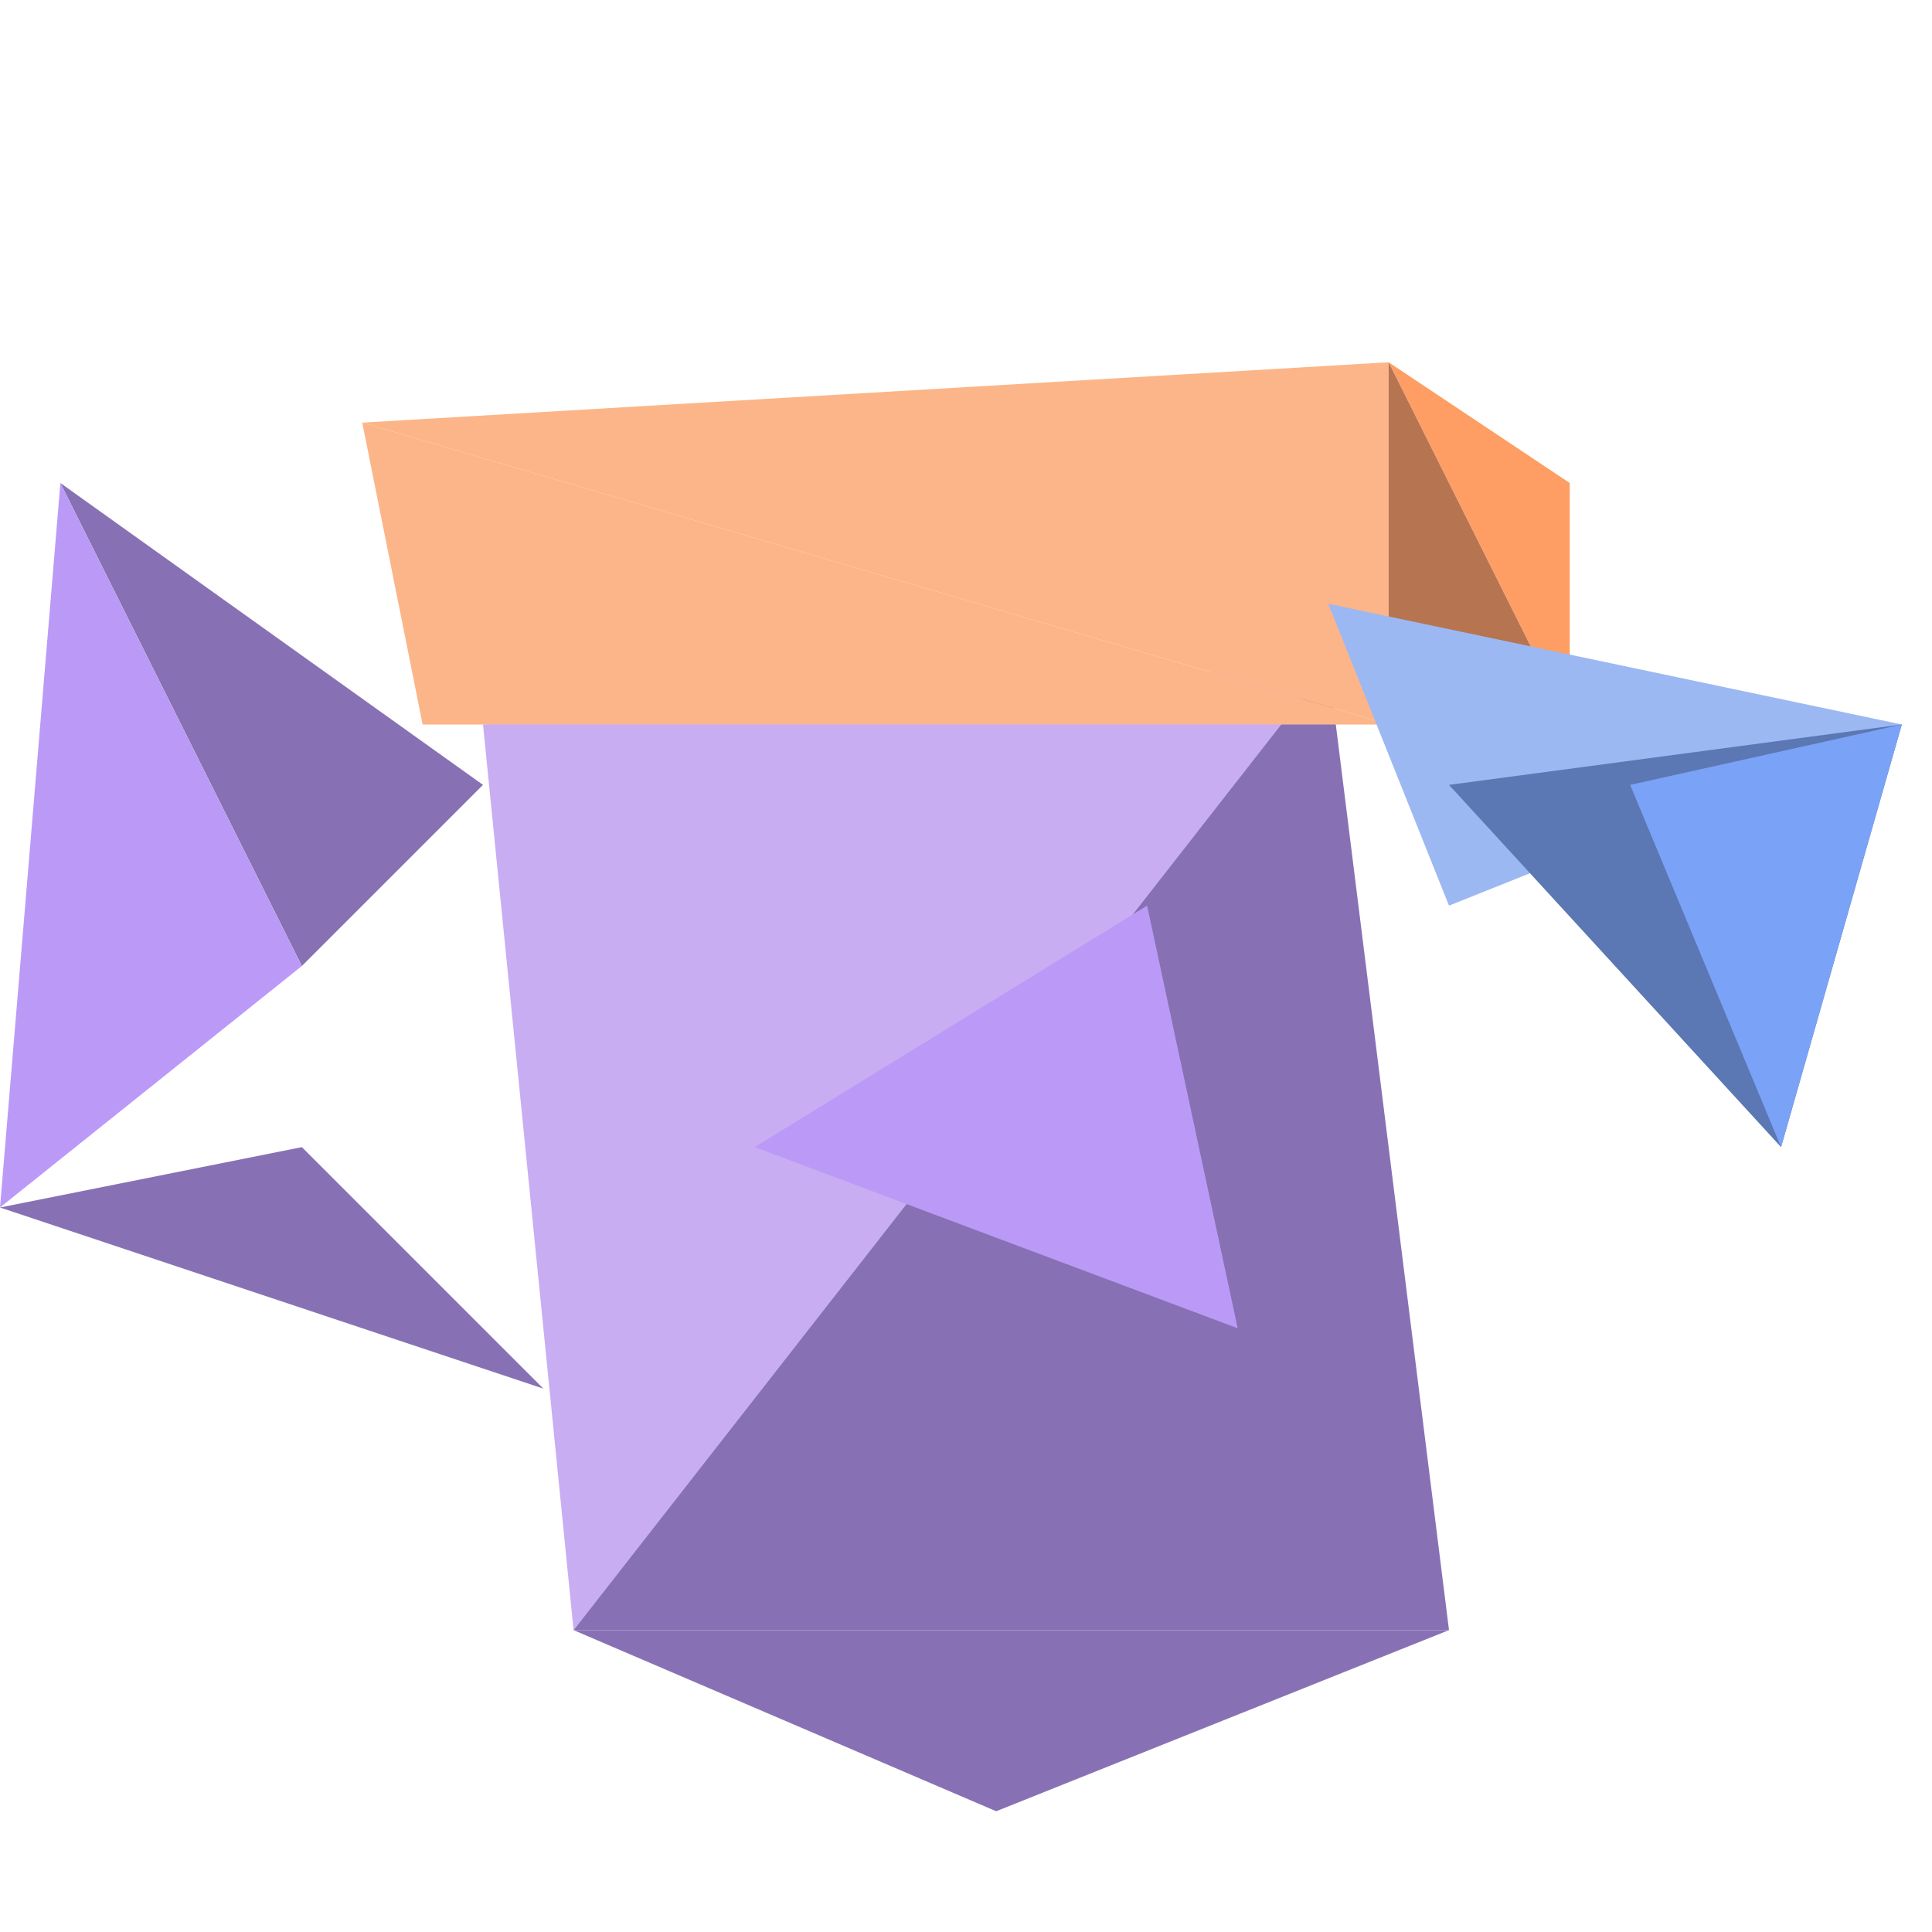
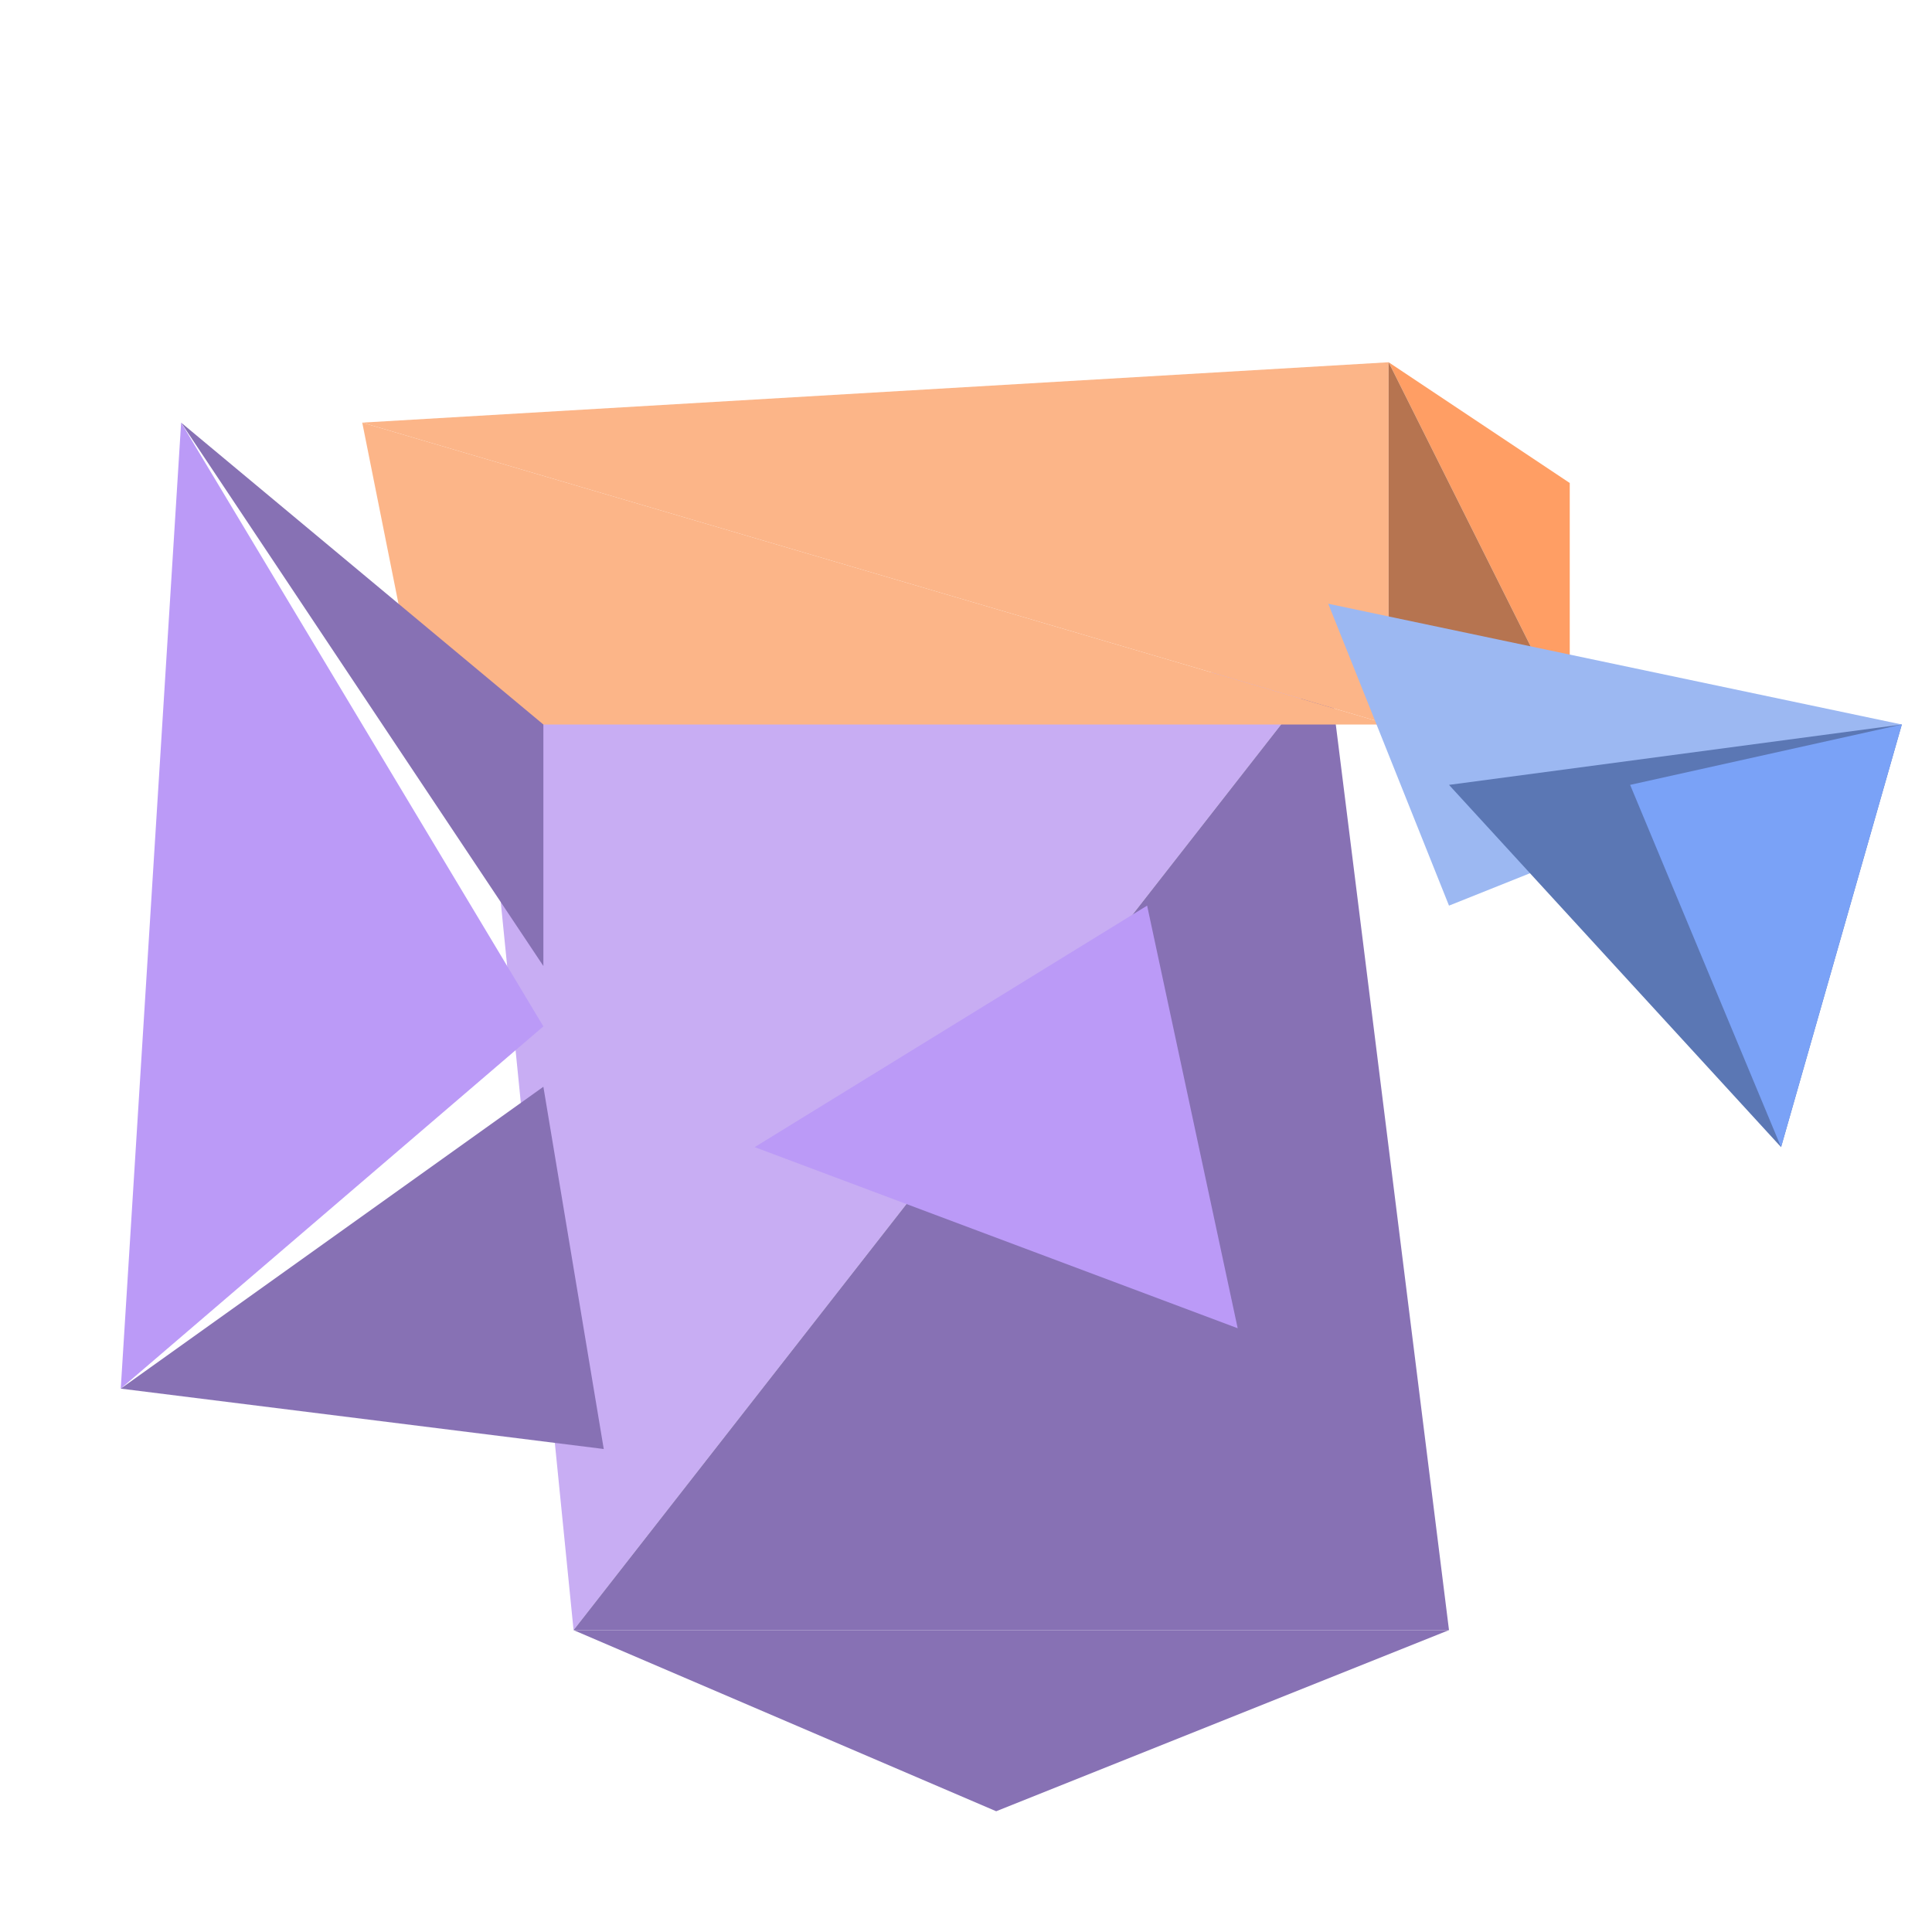
<svg xmlns="http://www.w3.org/2000/svg" viewBox="0 0 128 128" role="img" aria-label="Facet watering can">
  <polygon fill="#c8adf3" points="32,48 88,44 38,108" />
  <polygon fill="#8771b4" points="88,44 96,108 38,108" />
  <polygon fill="#8771b4" points="38,108 96,108 66,120" />
  <polygon fill="#bb9af7" points="50,76 76,60 82,88" />
  <polygon fill="#fcb588" points="24,28 92,24 92,48" />
  <polygon fill="#ff9e64" points="92,24 104,32 104,48" />
  <polygon fill="#b67450" points="92,24 92,48 104,48" />
  <polygon fill="#fcb588" points="24,28 92,48 28,48" />
-   <polygon fill="#8771b4" points="32,52 4,32 20,64" />
-   <polygon fill="#bb9af7" points="4,32 0,80 20,64" />
-   <polygon fill="#8771b4" points="20,76 0,80 36,92" />
+   <polygon fill="#8771b4" points="36,48 12,28 36,64" />
+   <polygon fill="#bb9af7" points="12,28 8,92 36,68" />
+   <polygon fill="#8771b4" points="36,72 8,92 40,96" />
  <polygon fill="#9cb8f2" points="88,40 126,48 96,60" />
  <polygon fill="#5b77b4" points="96,52 126,48 118,76" />
  <polygon fill="#7aa2f7" points="108,52 126,48 118,76" />
</svg>
